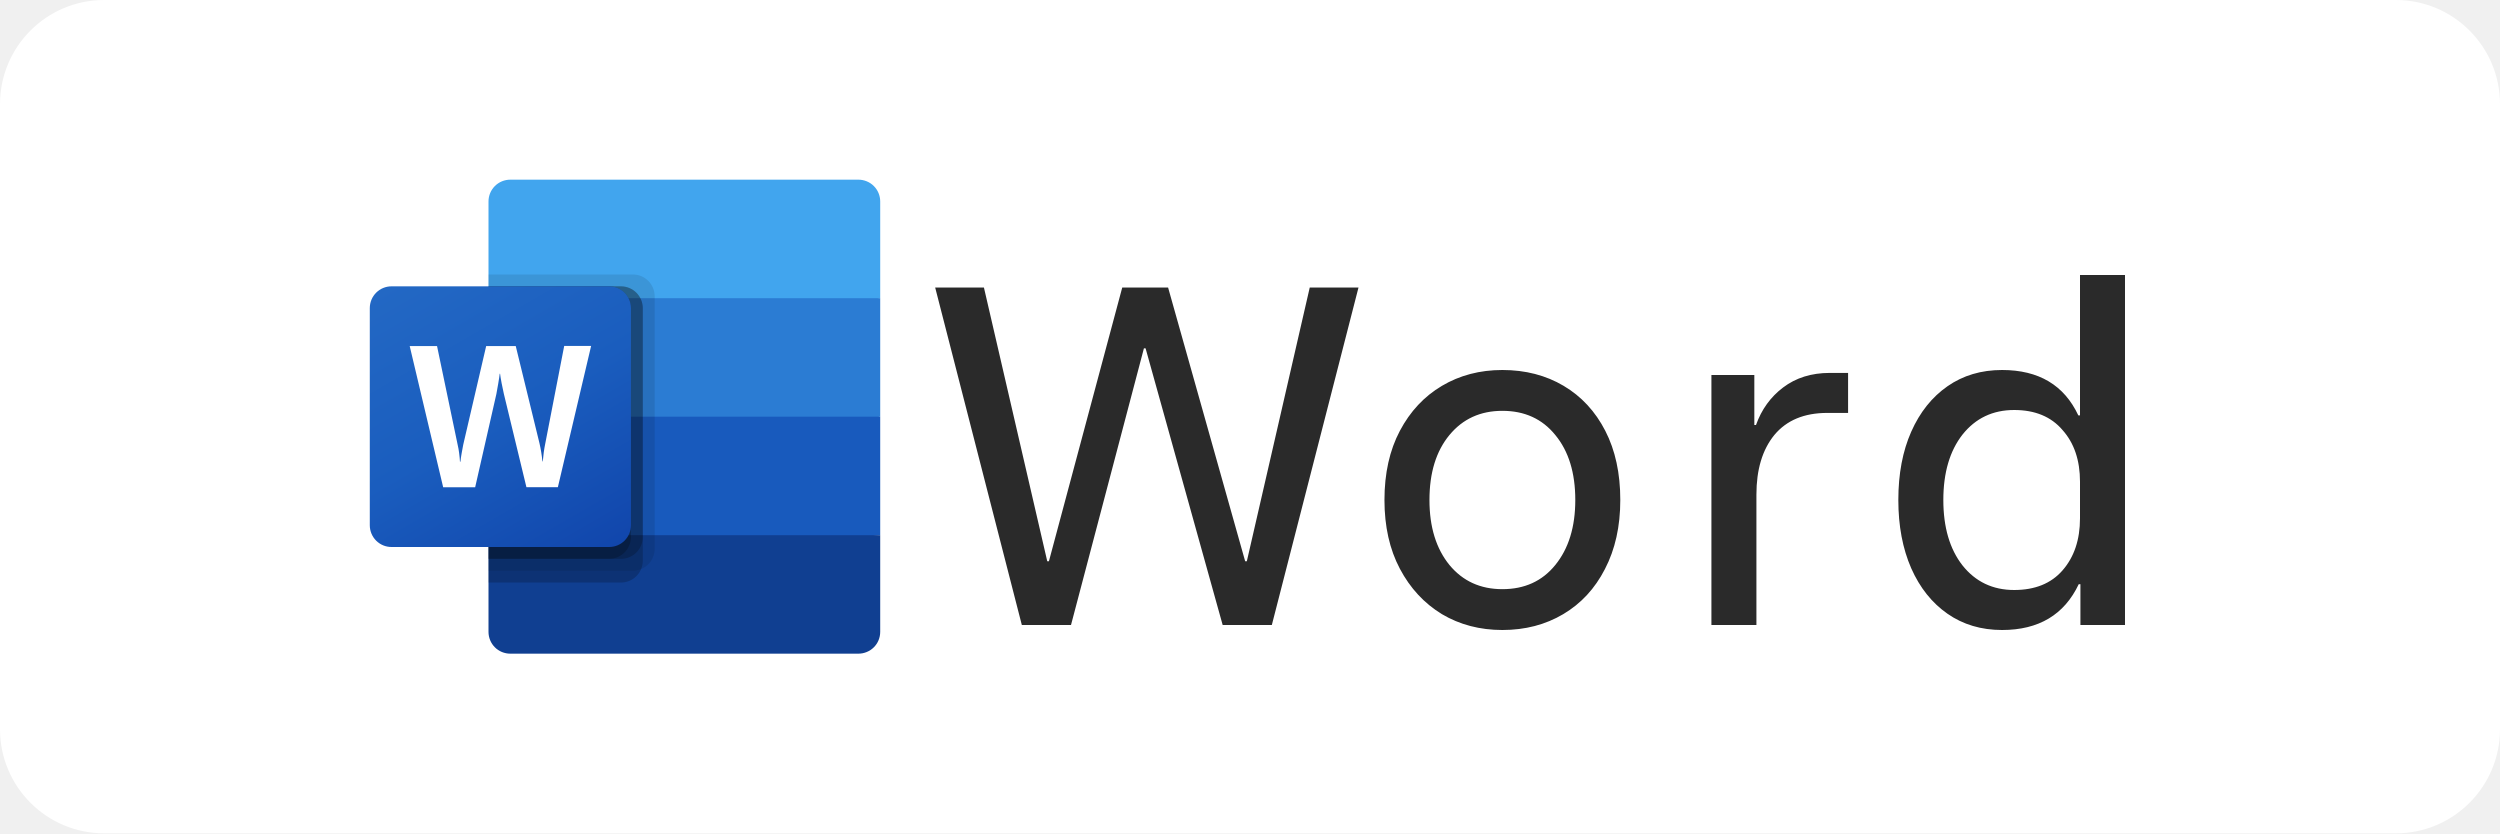
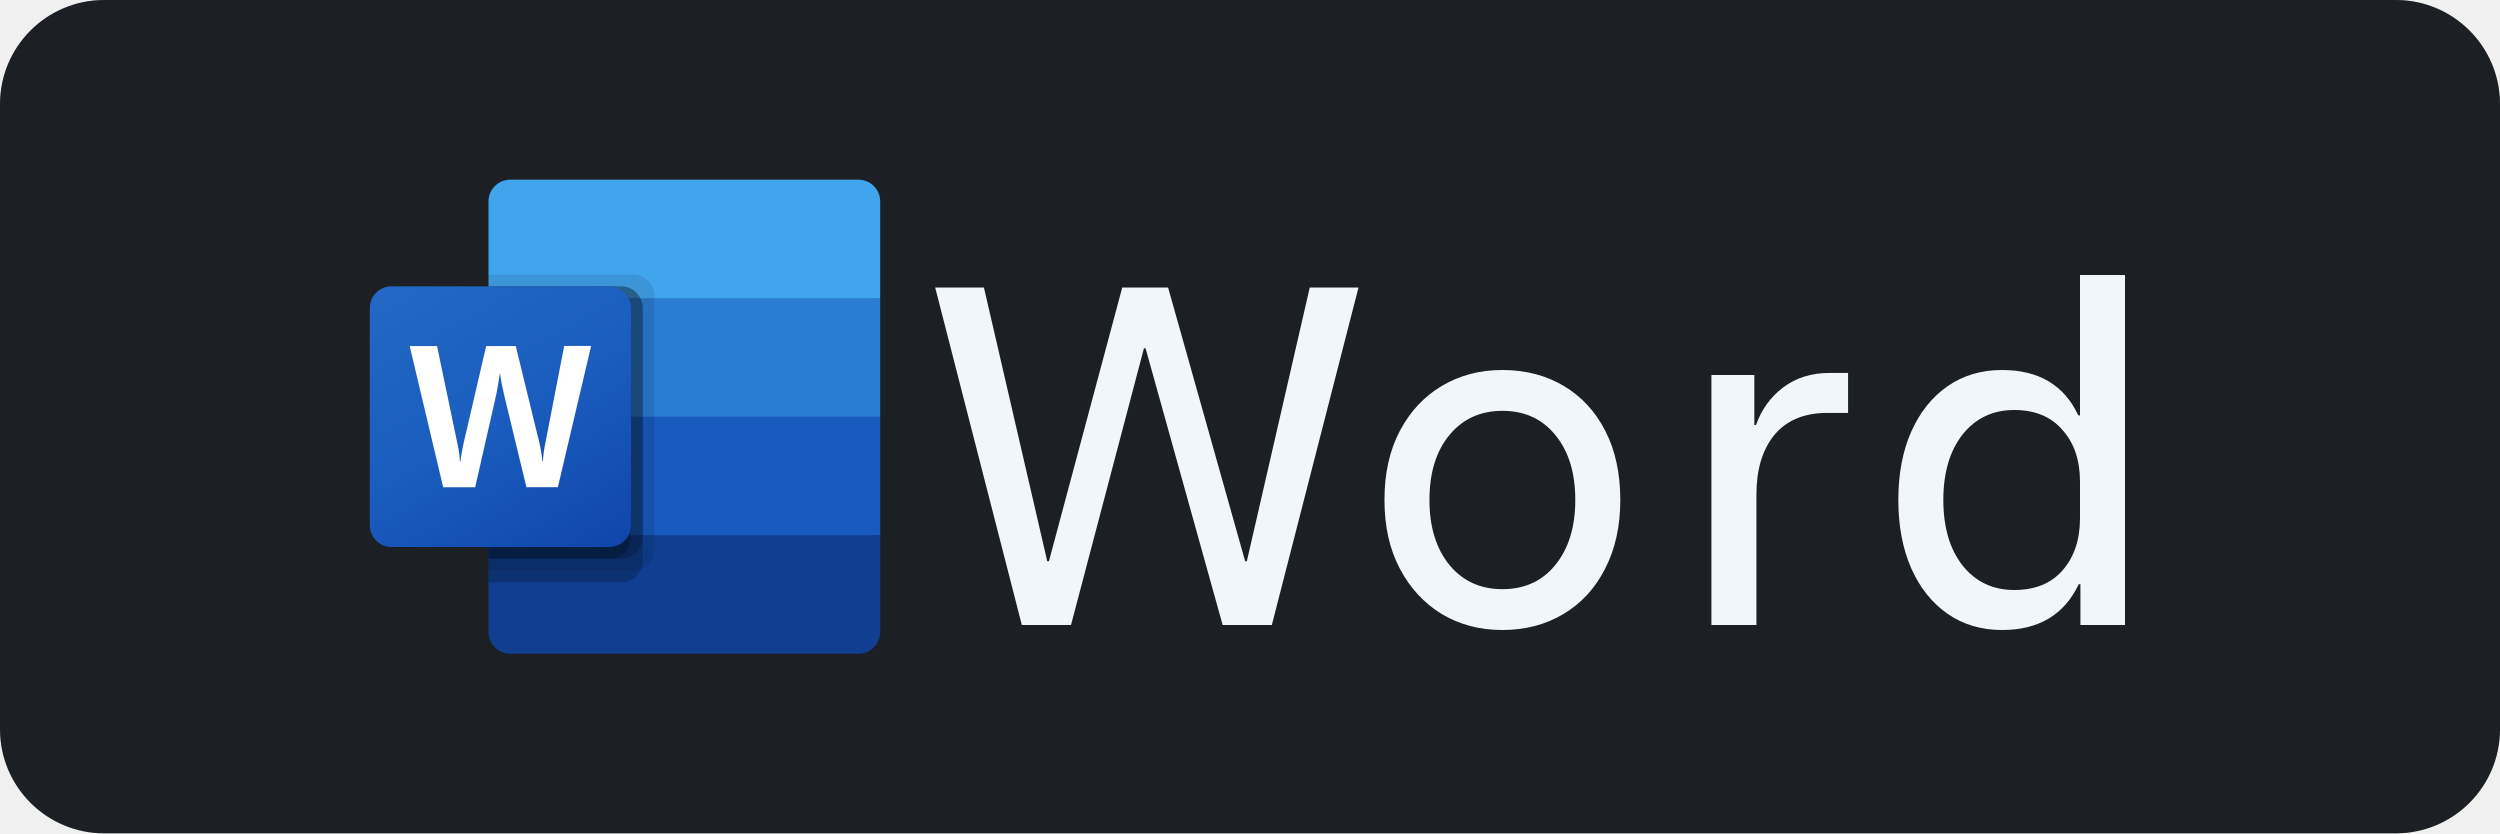
<svg xmlns="http://www.w3.org/2000/svg" width="60" height="20" viewBox="0 0 60 20" fill="none">
-   <rect width="60" height="20" rx="2.5" fill="white" />
-   <path d="M24.524 15L22.444 6.9H23.614L25.134 13.47H25.174L26.934 6.9H28.034L29.884 13.47H29.924L31.434 6.9H32.604L30.524 15H29.344L27.494 8.36H27.454L25.704 15H24.524ZM36.057 15.12C35.517 15.12 35.034 14.993 34.607 14.74C34.18 14.48 33.844 14.117 33.597 13.65C33.35 13.183 33.227 12.633 33.227 12C33.227 11.36 33.35 10.807 33.597 10.34C33.844 9.873 34.18 9.513 34.607 9.26C35.034 9.007 35.517 8.88 36.057 8.88C36.61 8.88 37.1 9.007 37.527 9.26C37.954 9.513 38.287 9.873 38.527 10.34C38.767 10.807 38.887 11.36 38.887 12C38.887 12.633 38.764 13.187 38.517 13.66C38.277 14.127 37.944 14.487 37.517 14.74C37.09 14.993 36.604 15.12 36.057 15.12ZM36.057 14.14C36.59 14.14 37.014 13.947 37.327 13.56C37.647 13.167 37.807 12.647 37.807 12C37.807 11.347 37.647 10.827 37.327 10.44C37.014 10.053 36.59 9.86 36.057 9.86C35.53 9.86 35.107 10.053 34.787 10.44C34.467 10.827 34.307 11.347 34.307 12C34.307 12.647 34.467 13.167 34.787 13.56C35.107 13.947 35.53 14.14 36.057 14.14ZM41.074 15V9H42.104V10.2H42.144C42.277 9.827 42.494 9.527 42.794 9.3C43.101 9.067 43.474 8.95 43.914 8.95H44.354V9.91H43.854C43.301 9.91 42.877 10.087 42.584 10.44C42.297 10.793 42.154 11.27 42.154 11.87V15H41.074ZM48.05 15.12C47.55 15.12 47.113 14.99 46.74 14.73C46.367 14.47 46.077 14.107 45.87 13.64C45.663 13.167 45.56 12.62 45.56 12C45.56 11.373 45.663 10.827 45.87 10.36C46.077 9.893 46.367 9.53 46.74 9.27C47.113 9.01 47.55 8.88 48.05 8.88C48.93 8.88 49.54 9.243 49.88 9.97H49.92V6.6H51V15H49.93V14.02H49.89C49.543 14.753 48.93 15.12 48.05 15.12ZM48.34 14.16C48.84 14.16 49.227 14.003 49.5 13.69C49.78 13.37 49.92 12.953 49.92 12.44V11.56C49.92 11.047 49.78 10.633 49.5 10.32C49.227 10 48.84 9.84 48.34 9.84C47.827 9.84 47.413 10.037 47.1 10.43C46.793 10.823 46.64 11.347 46.64 12C46.64 12.653 46.793 13.177 47.1 13.57C47.413 13.963 47.827 14.16 48.34 14.16Z" fill="#2A2A2A" />
+   <rect width="60" height="20" rx="2.5" fill="#1D2024" />
+   <rect width="60" height="20" rx="2.5" fill="#1D2024" fill-opacity="0.2" />
+   <path d="M24.524 15L22.444 6.9H23.614L25.134 13.47H25.174L26.934 6.9H28.034L29.884 13.47H29.924L31.434 6.9H32.604L30.524 15H29.344L27.494 8.36H27.454L25.704 15H24.524ZM36.057 15.12C35.517 15.12 35.034 14.993 34.607 14.74C34.18 14.48 33.844 14.117 33.597 13.65C33.35 13.183 33.227 12.633 33.227 12C33.227 11.36 33.35 10.807 33.597 10.34C33.844 9.873 34.18 9.513 34.607 9.26C35.034 9.007 35.517 8.88 36.057 8.88C36.61 8.88 37.1 9.007 37.527 9.26C37.954 9.513 38.287 9.873 38.527 10.34C38.767 10.807 38.887 11.36 38.887 12C38.887 12.633 38.764 13.187 38.517 13.66C38.277 14.127 37.944 14.487 37.517 14.74C37.09 14.993 36.604 15.12 36.057 15.12ZM36.057 14.14C36.59 14.14 37.014 13.947 37.327 13.56C37.647 13.167 37.807 12.647 37.807 12C37.807 11.347 37.647 10.827 37.327 10.44C37.014 10.053 36.59 9.86 36.057 9.86C35.53 9.86 35.107 10.053 34.787 10.44C34.467 10.827 34.307 11.347 34.307 12C34.307 12.647 34.467 13.167 34.787 13.56C35.107 13.947 35.53 14.14 36.057 14.14ZM41.074 15V9H42.104V10.2H42.144C42.277 9.827 42.494 9.527 42.794 9.3C43.101 9.067 43.474 8.95 43.914 8.95H44.354V9.91H43.854C43.301 9.91 42.877 10.087 42.584 10.44C42.297 10.793 42.154 11.27 42.154 11.87V15H41.074ZM48.05 15.12C47.55 15.12 47.113 14.99 46.74 14.73C46.367 14.47 46.077 14.107 45.87 13.64C45.663 13.167 45.56 12.62 45.56 12C45.56 11.373 45.663 10.827 45.87 10.36C46.077 9.893 46.367 9.53 46.74 9.27C47.113 9.01 47.55 8.88 48.05 8.88C48.93 8.88 49.54 9.243 49.88 9.97H49.92V6.6H51V15H49.93V14.02H49.89C49.543 14.753 48.93 15.12 48.05 15.12ZM48.34 14.16C48.84 14.16 49.227 14.003 49.5 13.69C49.78 13.37 49.92 12.953 49.92 12.44V11.56C49.92 11.047 49.78 10.633 49.5 10.32C49.227 10 48.84 9.84 48.34 9.84C47.827 9.84 47.413 10.037 47.1 10.43C46.793 10.823 46.64 11.347 46.64 12C46.64 12.653 46.793 13.177 47.1 13.57C47.413 13.963 47.827 14.16 48.34 14.16Z" fill="#F0F6FC" />
  <path d="M20.603 4.312H12.246C12.178 4.312 12.11 4.326 12.046 4.352C11.983 4.378 11.925 4.417 11.877 4.465C11.829 4.513 11.79 4.571 11.764 4.634C11.738 4.697 11.724 4.765 11.724 4.834V7.156L16.567 8.578L21.125 7.156V4.834C21.125 4.765 21.111 4.697 21.085 4.634C21.059 4.571 21.02 4.513 20.972 4.465C20.923 4.416 20.866 4.378 20.802 4.352C20.739 4.326 20.671 4.312 20.603 4.312Z" fill="#41A5EE" />
  <path d="M21.125 7.156H11.724V10L16.567 10.853L21.125 10V7.156Z" fill="#2B7CD3" />
  <path d="M11.724 10V12.844L16.282 13.412L21.125 12.844V10H11.724Z" fill="#185ABD" />
  <path d="M12.246 15.688H20.602C20.671 15.688 20.739 15.674 20.802 15.648C20.866 15.622 20.923 15.584 20.972 15.535C21.02 15.487 21.059 15.43 21.085 15.366C21.111 15.303 21.125 15.235 21.125 15.166V12.844H11.724V15.166C11.724 15.235 11.738 15.303 11.764 15.366C11.79 15.429 11.829 15.487 11.877 15.535C11.925 15.584 11.983 15.622 12.046 15.648C12.11 15.674 12.178 15.688 12.246 15.688Z" fill="#103F91" />
  <path opacity="0.1" d="M15.19 6.588H11.724V13.697H15.19C15.328 13.696 15.46 13.641 15.558 13.544C15.656 13.446 15.711 13.314 15.712 13.176V7.109C15.711 6.97 15.656 6.838 15.558 6.741C15.46 6.643 15.328 6.588 15.19 6.588Z" fill="black" />
  <path opacity="0.2" d="M14.905 6.872H11.724V13.981H14.905C15.043 13.981 15.175 13.925 15.273 13.828C15.371 13.73 15.426 13.598 15.427 13.46V7.393C15.426 7.255 15.371 7.123 15.273 7.025C15.175 6.928 15.043 6.873 14.905 6.872Z" fill="black" />
  <path opacity="0.2" d="M14.905 6.872H11.724V13.412H14.905C15.043 13.412 15.175 13.357 15.273 13.259C15.371 13.162 15.426 13.03 15.427 12.891V7.393C15.426 7.255 15.371 7.123 15.273 7.025C15.175 6.928 15.043 6.873 14.905 6.872Z" fill="black" />
  <path opacity="0.2" d="M14.62 6.872H11.724V13.412H14.62C14.758 13.412 14.891 13.357 14.988 13.259C15.086 13.162 15.142 13.03 15.143 12.891V7.393C15.142 7.255 15.086 7.123 14.988 7.025C14.891 6.928 14.758 6.873 14.62 6.872Z" fill="black" />
  <path d="M9.397 6.872H14.62C14.759 6.872 14.891 6.927 14.989 7.024C15.087 7.122 15.142 7.255 15.143 7.393V12.607C15.142 12.745 15.087 12.878 14.989 12.976C14.891 13.073 14.759 13.128 14.62 13.128H9.397C9.329 13.128 9.261 13.115 9.198 13.089C9.134 13.063 9.077 13.024 9.028 12.976C8.98 12.928 8.941 12.87 8.915 12.807C8.889 12.743 8.875 12.676 8.875 12.607V7.393C8.875 7.324 8.889 7.257 8.915 7.193C8.941 7.13 8.98 7.073 9.028 7.024C9.077 6.976 9.134 6.937 9.198 6.911C9.261 6.885 9.329 6.872 9.397 6.872Z" fill="url(#paint0_linear_621_246)" />
  <path d="M11.019 10.87C11.029 10.95 11.036 11.02 11.039 11.08H11.051C11.056 11.023 11.065 10.955 11.08 10.875C11.094 10.794 11.107 10.727 11.118 10.671L11.668 8.306H12.378L12.947 10.636C12.98 10.78 13.004 10.926 13.018 11.073H13.027C13.038 10.93 13.057 10.787 13.086 10.647L13.541 8.302H14.187L13.389 11.692H12.634L12.092 9.45C12.077 9.385 12.059 9.301 12.039 9.197C12.019 9.093 12.007 9.017 12.002 8.969H11.993C11.987 9.024 11.975 9.106 11.956 9.215C11.938 9.324 11.924 9.404 11.913 9.456L11.404 11.694H10.636L9.833 8.306H10.489L10.984 10.676C10.999 10.74 11.011 10.805 11.019 10.87Z" fill="white" />
  <defs>
    <linearGradient id="paint0_linear_621_246" x1="9.966" y1="6.462" x2="14.052" y2="13.538" gradientUnits="userSpaceOnUse">
      <stop stop-color="#2368C4" />
      <stop offset="0.5" stop-color="#1A5DBE" />
      <stop offset="1" stop-color="#1146AC" />
    </linearGradient>
  </defs>
</svg>
